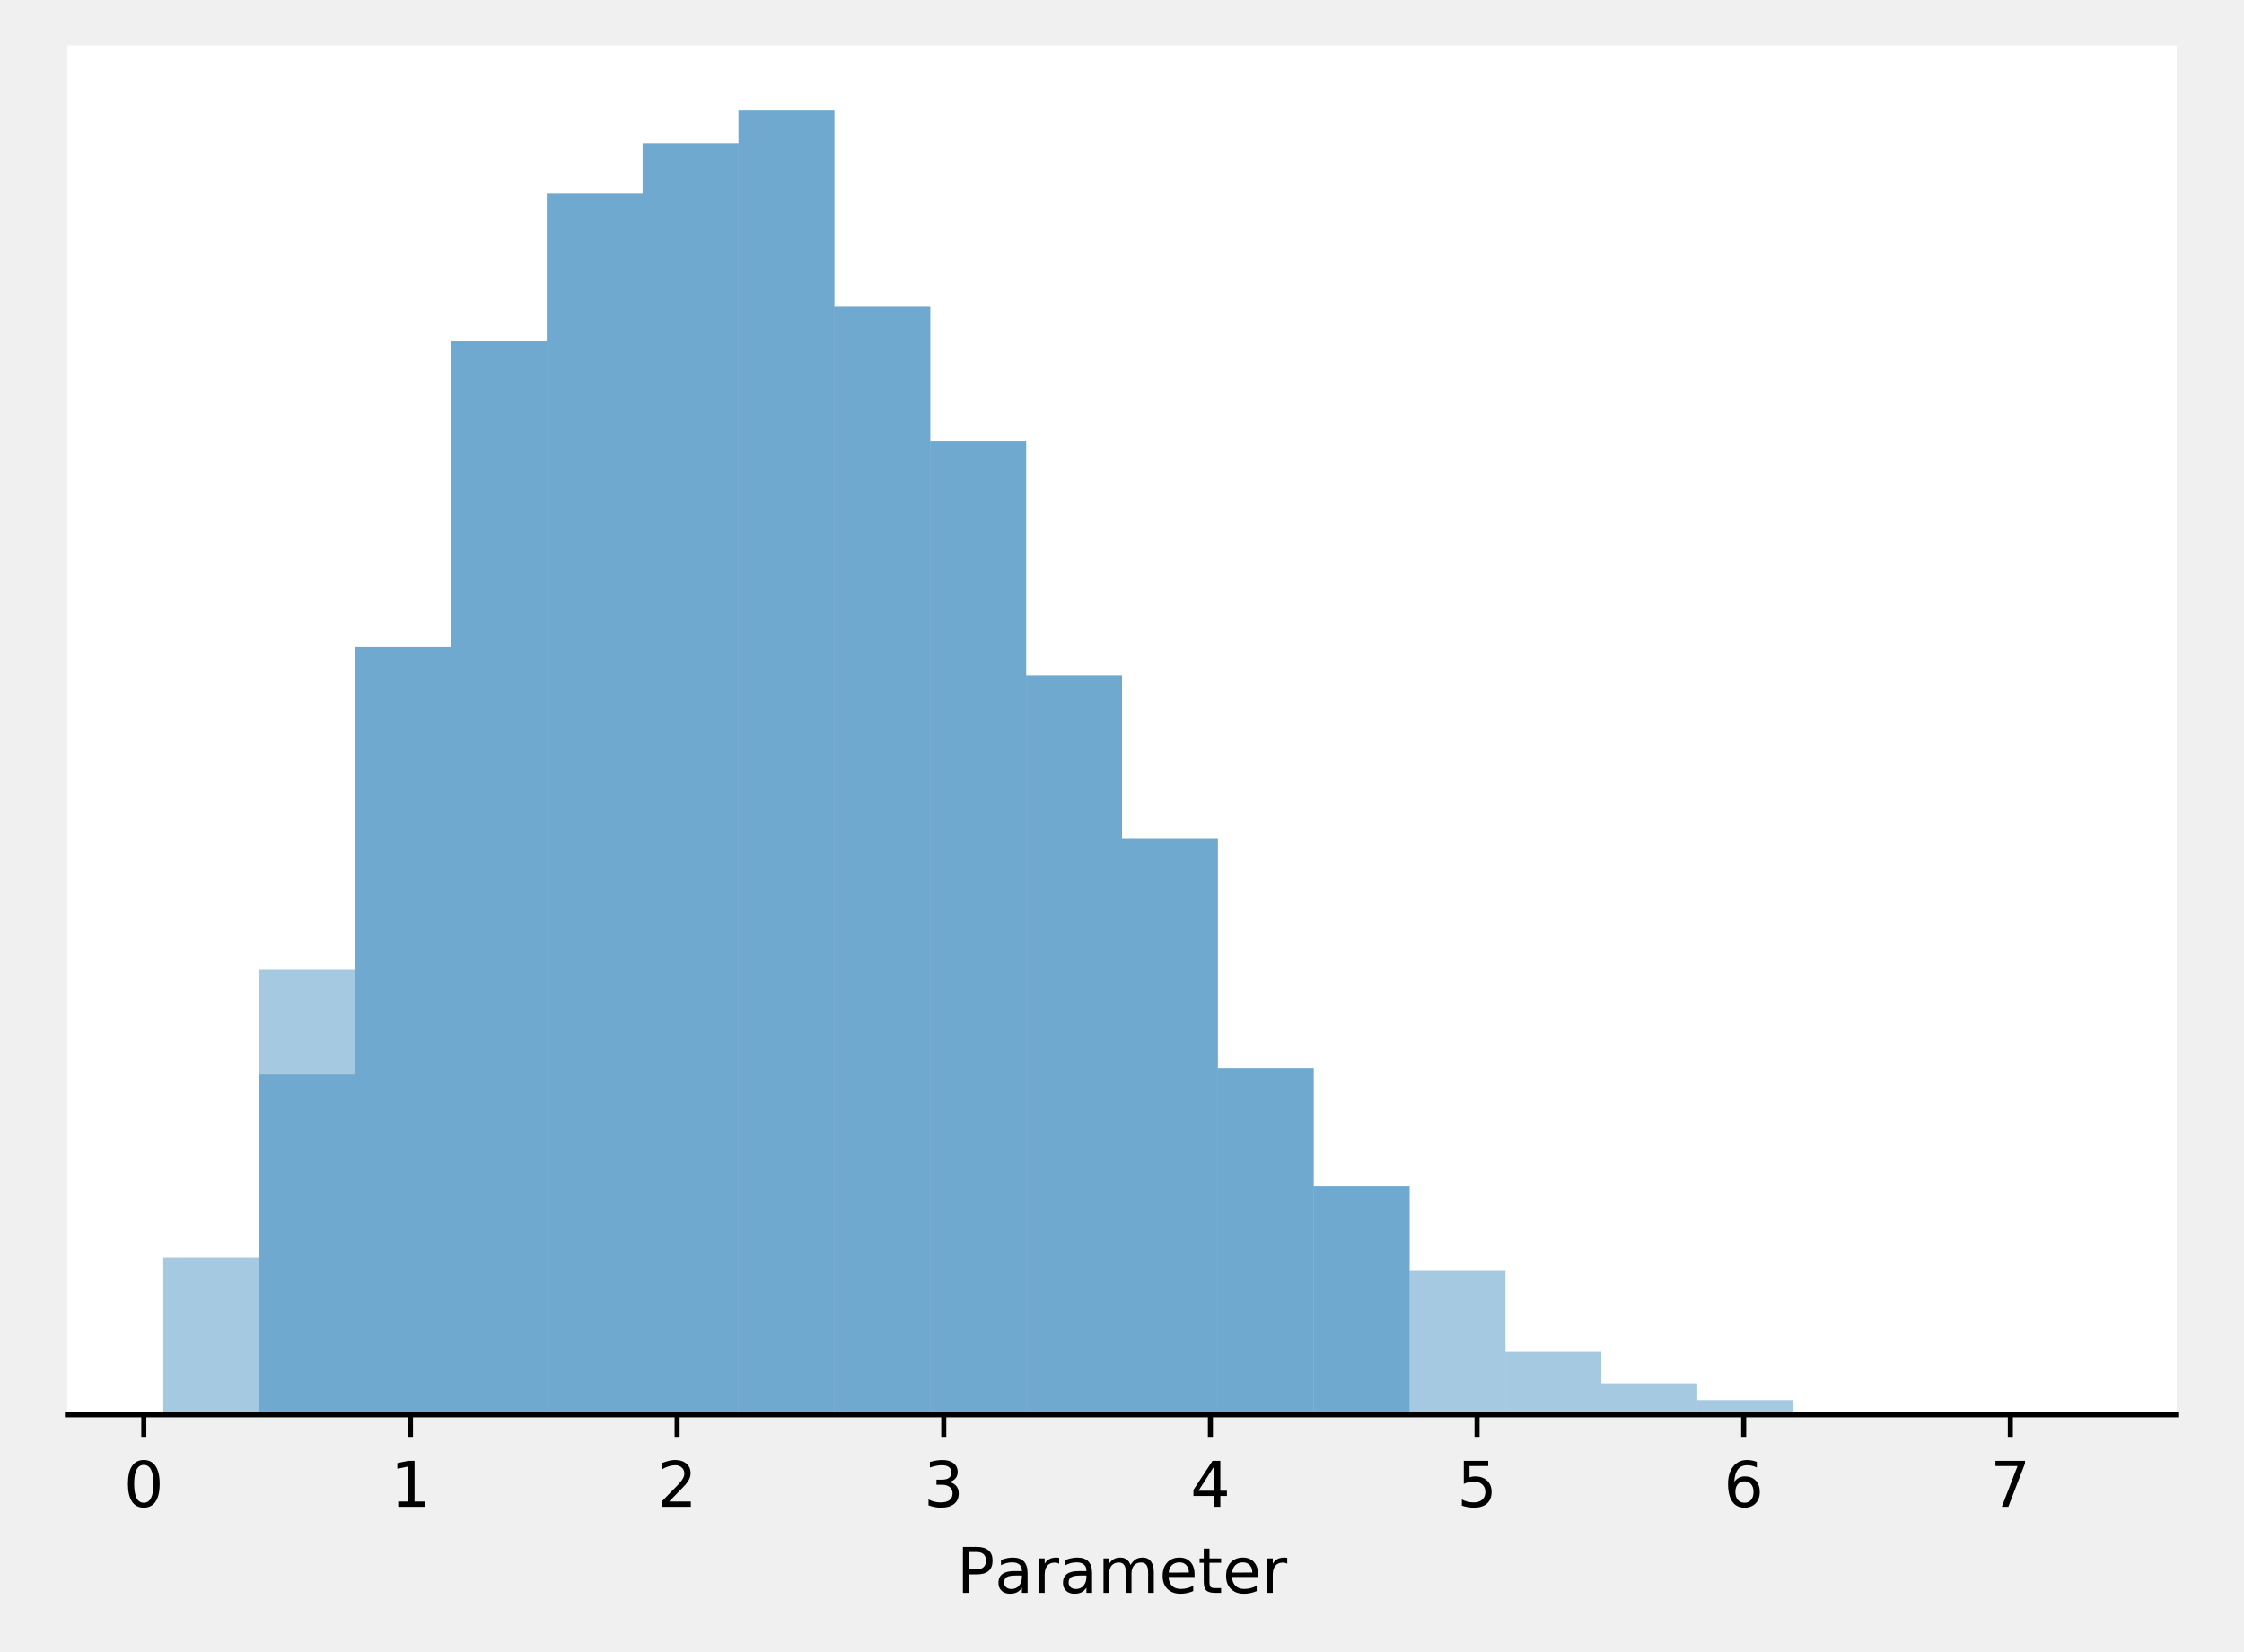
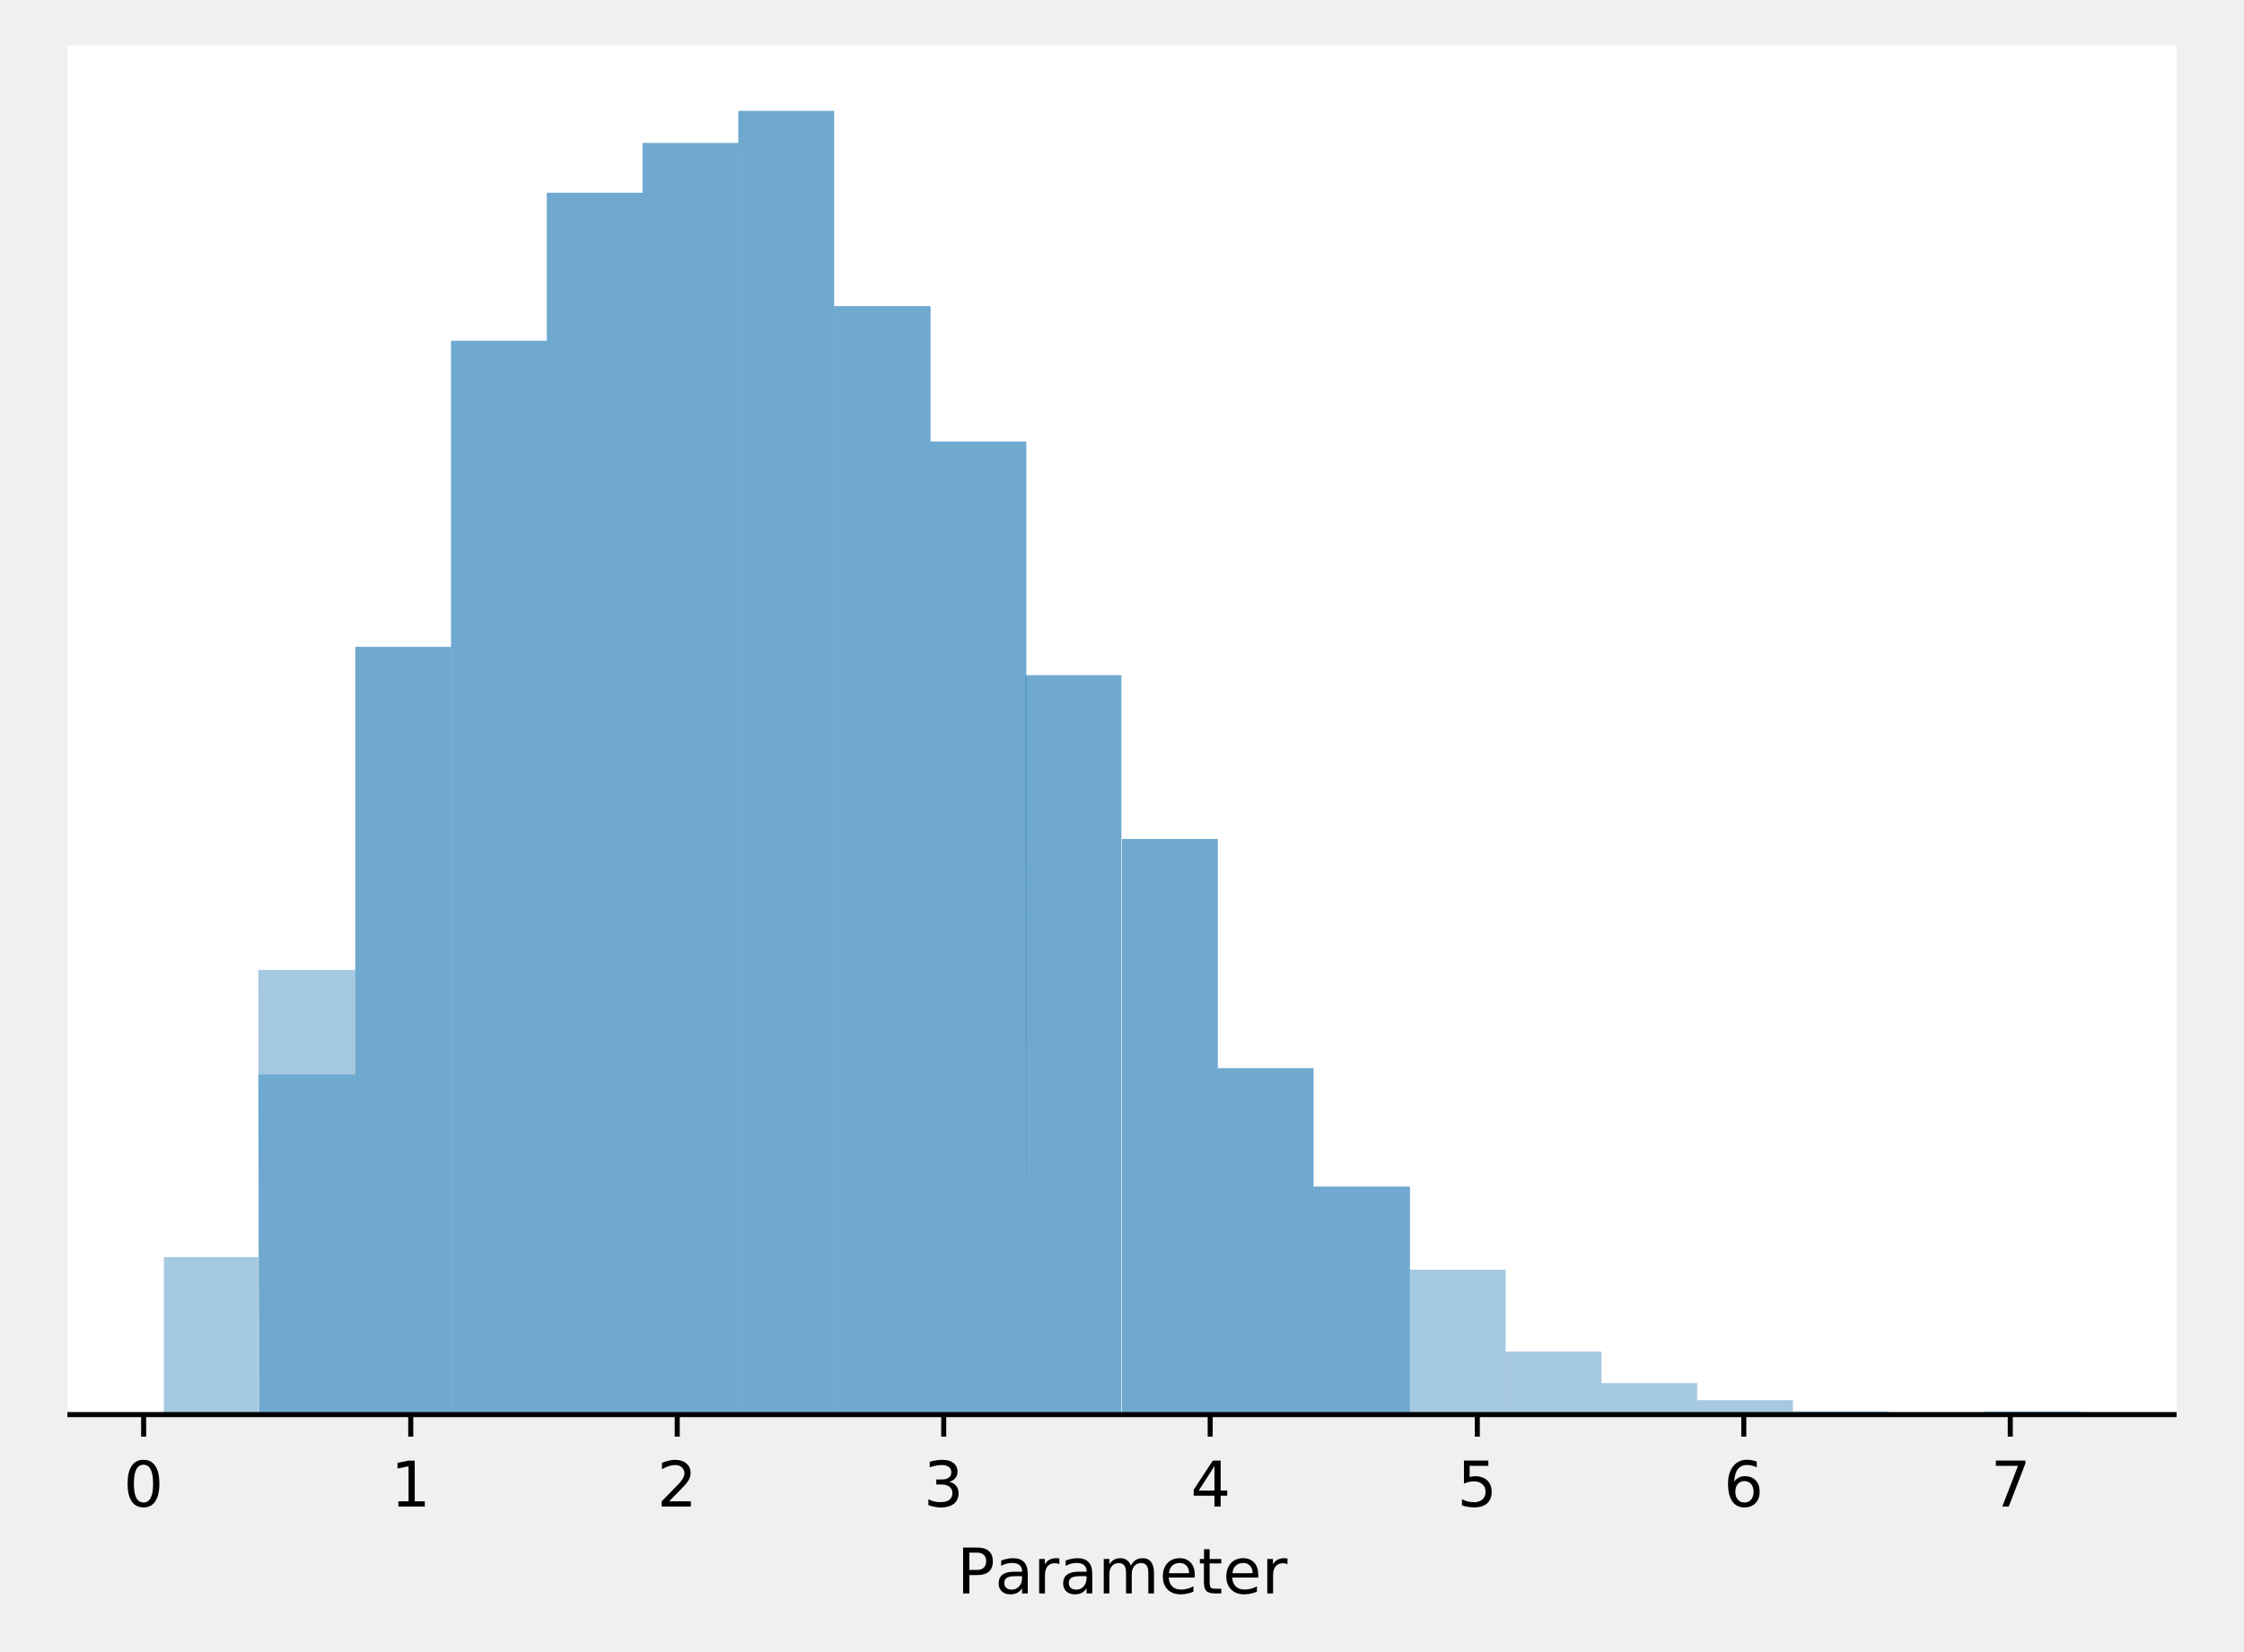
- <svg xmlns="http://www.w3.org/2000/svg" xmlns:xlink="http://www.w3.org/1999/xlink" height="262.196pt" version="1.1" viewBox="0 0 356.2 262.196" width="356.2pt">
+ <svg xmlns="http://www.w3.org/2000/svg" xmlns:xlink="http://www.w3.org/1999/xlink" height="349.6" viewBox="0 0 356.2 262.2" width="474.9">
  <defs>
-     <style type="text/css">
- *{stroke-linecap:butt;stroke-linejoin:round;}
-   </style>
+     <style>*{stroke-linecap:butt;stroke-linejoin:round}</style>
  </defs>
  <g id="figure_1">
-     <g id="patch_1">
-       <path d="M 0 262.196  L 356.2 262.196  L 356.2 0  L 0 0  z " style="fill:none;" />
-     </g>
+     <path d="M0 262.2h356.2V0H0z" fill="none" id="patch_1" />
    <g id="axes_1">
-       <g id="patch_2">
-         <path d="M 10.7 224.64  L 345.5 224.64  L 345.5 7.2  L 10.7 7.2  z " style="fill:#ffffff;" />
-       </g>
-       <g id="patch_3">
-         <path clip-path="url(#p9300ec0593)" d="M 25.918 224.64  L 41.136 224.64  L 41.136 199.69  L 25.918 199.69  z " style="fill:#1f77b4;opacity:0.4;" />
-       </g>
-       <g id="patch_4">
-         <path clip-path="url(#p9300ec0593)" d="M 41.136 224.64  L 56.355 224.64  L 56.355 153.948  L 41.136 153.948  z " style="fill:#1f77b4;opacity:0.4;" />
-       </g>
-       <g id="patch_5">
-         <path clip-path="url(#p9300ec0593)" d="M 56.355 224.64  L 71.573 224.64  L 71.573 102.717  L 56.355 102.717  z " style="fill:#1f77b4;opacity:0.4;" />
-       </g>
-       <g id="patch_6">
-         <path clip-path="url(#p9300ec0593)" d="M 71.573 224.64  L 86.791 224.64  L 86.791 54.148  L 71.573 54.148  z " style="fill:#1f77b4;opacity:0.4;" />
-       </g>
-       <g id="patch_7">
-         <path clip-path="url(#p9300ec0593)" d="M 86.791 224.64  L 102.009 224.64  L 102.009 30.695  L 86.791 30.695  z " style="fill:#1f77b4;opacity:0.4;" />
-       </g>
-       <g id="patch_8">
-         <path clip-path="url(#p9300ec0593)" d="M 102.009 224.64  L 117.227 224.64  L 117.227 22.711  L 102.009 22.711  z " style="fill:#1f77b4;opacity:0.4;" />
-       </g>
-       <g id="patch_9">
-         <path clip-path="url(#p9300ec0593)" d="M 117.227 224.64  L 132.445 224.64  L 132.445 17.554  L 117.227 17.554  z " style="fill:#1f77b4;opacity:0.4;" />
-       </g>
-       <g id="patch_10">
-         <path clip-path="url(#p9300ec0593)" d="M 132.445 224.64  L 147.664 224.64  L 147.664 48.659  L 132.445 48.659  z " style="fill:#1f77b4;opacity:0.4;" />
-       </g>
-       <g id="patch_11">
-         <path clip-path="url(#p9300ec0593)" d="M 147.664 224.64  L 162.882 224.64  L 162.882 70.116  L 147.664 70.116  z " style="fill:#1f77b4;opacity:0.4;" />
-       </g>
-       <g id="patch_12">
-         <path clip-path="url(#p9300ec0593)" d="M 162.882 224.64  L 178.1 224.64  L 178.1 107.208  L 162.882 107.208  z " style="fill:#1f77b4;opacity:0.4;" />
-       </g>
-       <g id="patch_13">
-         <path clip-path="url(#p9300ec0593)" d="M 178.1 224.64  L 193.318 224.64  L 193.318 133.156  L 178.1 133.156  z " style="fill:#1f77b4;opacity:0.4;" />
-       </g>
-       <g id="patch_14">
-         <path clip-path="url(#p9300ec0593)" d="M 193.318 224.64  L 208.536 224.64  L 208.536 169.583  L 193.318 169.583  z " style="fill:#1f77b4;opacity:0.4;" />
-       </g>
-       <g id="patch_15">
-         <path clip-path="url(#p9300ec0593)" d="M 208.536 224.64  L 223.755 224.64  L 223.755 188.379  L 208.536 188.379  z " style="fill:#1f77b4;opacity:0.4;" />
-       </g>
-       <g id="patch_16">
-         <path clip-path="url(#p9300ec0593)" d="M 223.755 224.64  L 238.973 224.64  L 238.973 201.686  L 223.755 201.686  z " style="fill:#1f77b4;opacity:0.4;" />
-       </g>
-       <g id="patch_17">
-         <path clip-path="url(#p9300ec0593)" d="M 238.973 224.64  L 254.191 224.64  L 254.191 214.66  L 238.973 214.66  z " style="fill:#1f77b4;opacity:0.4;" />
-       </g>
-       <g id="patch_18">
-         <path clip-path="url(#p9300ec0593)" d="M 254.191 224.64  L 269.409 224.64  L 269.409 219.65  L 254.191 219.65  z " style="fill:#1f77b4;opacity:0.4;" />
-       </g>
-       <g id="patch_19">
-         <path clip-path="url(#p9300ec0593)" d="M 269.409 224.64  L 284.627 224.64  L 284.627 222.311  L 269.409 222.311  z " style="fill:#1f77b4;opacity:0.4;" />
-       </g>
-       <g id="patch_20">
-         <path clip-path="url(#p9300ec0593)" d="M 284.627 224.64  L 299.845 224.64  L 299.845 224.141  L 284.627 224.141  z " style="fill:#1f77b4;opacity:0.4;" />
-       </g>
-       <g id="patch_21">
-         <path clip-path="url(#p9300ec0593)" d="M 299.845 224.64  L 315.064 224.64  L 315.064 224.307  L 299.845 224.307  z " style="fill:#1f77b4;opacity:0.4;" />
-       </g>
-       <g id="patch_22">
-         <path clip-path="url(#p9300ec0593)" d="M 315.064 224.64  L 330.282 224.64  L 330.282 224.141  L 315.064 224.141  z " style="fill:#1f77b4;opacity:0.4;" />
-       </g>
-       <g id="patch_23">
-         <path clip-path="url(#p9300ec0593)" d="M 25.918 224.64  L 41.136 224.64  L 41.136 224.64  L 25.918 224.64  z " style="fill:#1f77b4;opacity:0.4;" />
-       </g>
-       <g id="patch_24">
-         <path clip-path="url(#p9300ec0593)" d="M 41.136 224.64  L 56.355 224.64  L 56.355 170.581  L 41.136 170.581  z " style="fill:#1f77b4;opacity:0.4;" />
-       </g>
-       <g id="patch_25">
-         <path clip-path="url(#p9300ec0593)" d="M 56.355 224.64  L 71.573 224.64  L 71.573 102.717  L 56.355 102.717  z " style="fill:#1f77b4;opacity:0.4;" />
-       </g>
-       <g id="patch_26">
-         <path clip-path="url(#p9300ec0593)" d="M 71.573 224.64  L 86.791 224.64  L 86.791 54.148  L 71.573 54.148  z " style="fill:#1f77b4;opacity:0.4;" />
-       </g>
-       <g id="patch_27">
-         <path clip-path="url(#p9300ec0593)" d="M 86.791 224.64  L 102.009 224.64  L 102.009 30.695  L 86.791 30.695  z " style="fill:#1f77b4;opacity:0.4;" />
-       </g>
-       <g id="patch_28">
-         <path clip-path="url(#p9300ec0593)" d="M 102.009 224.64  L 117.227 224.64  L 117.227 22.711  L 102.009 22.711  z " style="fill:#1f77b4;opacity:0.4;" />
-       </g>
-       <g id="patch_29">
-         <path clip-path="url(#p9300ec0593)" d="M 117.227 224.64  L 132.445 224.64  L 132.445 17.554  L 117.227 17.554  z " style="fill:#1f77b4;opacity:0.4;" />
-       </g>
-       <g id="patch_30">
-         <path clip-path="url(#p9300ec0593)" d="M 132.445 224.64  L 147.664 224.64  L 147.664 48.659  L 132.445 48.659  z " style="fill:#1f77b4;opacity:0.4;" />
-       </g>
-       <g id="patch_31">
-         <path clip-path="url(#p9300ec0593)" d="M 147.664 224.64  L 162.882 224.64  L 162.882 70.116  L 147.664 70.116  z " style="fill:#1f77b4;opacity:0.4;" />
-       </g>
-       <g id="patch_32">
-         <path clip-path="url(#p9300ec0593)" d="M 162.882 224.64  L 178.1 224.64  L 178.1 107.208  L 162.882 107.208  z " style="fill:#1f77b4;opacity:0.4;" />
-       </g>
-       <g id="patch_33">
-         <path clip-path="url(#p9300ec0593)" d="M 178.1 224.64  L 193.318 224.64  L 193.318 133.156  L 178.1 133.156  z " style="fill:#1f77b4;opacity:0.4;" />
-       </g>
-       <g id="patch_34">
-         <path clip-path="url(#p9300ec0593)" d="M 193.318 224.64  L 208.536 224.64  L 208.536 169.583  L 193.318 169.583  z " style="fill:#1f77b4;opacity:0.4;" />
-       </g>
-       <g id="patch_35">
-         <path clip-path="url(#p9300ec0593)" d="M 208.536 224.64  L 223.755 224.64  L 223.755 188.379  L 208.536 188.379  z " style="fill:#1f77b4;opacity:0.4;" />
-       </g>
-       <g id="patch_36">
-         <path clip-path="url(#p9300ec0593)" d="M 223.755 224.64  L 238.973 224.64  L 238.973 224.64  L 223.755 224.64  z " style="fill:#1f77b4;opacity:0.4;" />
-       </g>
-       <g id="patch_37">
-         <path clip-path="url(#p9300ec0593)" d="M 238.973 224.64  L 254.191 224.64  L 254.191 224.64  L 238.973 224.64  z " style="fill:#1f77b4;opacity:0.4;" />
-       </g>
-       <g id="patch_38">
-         <path clip-path="url(#p9300ec0593)" d="M 254.191 224.64  L 269.409 224.64  L 269.409 224.64  L 254.191 224.64  z " style="fill:#1f77b4;opacity:0.4;" />
-       </g>
-       <g id="patch_39">
-         <path clip-path="url(#p9300ec0593)" d="M 269.409 224.64  L 284.627 224.64  L 284.627 224.64  L 269.409 224.64  z " style="fill:#1f77b4;opacity:0.4;" />
-       </g>
-       <g id="patch_40">
-         <path clip-path="url(#p9300ec0593)" d="M 284.627 224.64  L 299.845 224.64  L 299.845 224.64  L 284.627 224.64  z " style="fill:#1f77b4;opacity:0.4;" />
-       </g>
-       <g id="patch_41">
-         <path clip-path="url(#p9300ec0593)" d="M 299.845 224.64  L 315.064 224.64  L 315.064 224.64  L 299.845 224.64  z " style="fill:#1f77b4;opacity:0.4;" />
-       </g>
-       <g id="patch_42">
-         <path clip-path="url(#p9300ec0593)" d="M 315.064 224.64  L 330.282 224.64  L 330.282 224.64  L 315.064 224.64  z " style="fill:#1f77b4;opacity:0.4;" />
-       </g>
+       <path d="M10.7 224.6h334.8V7.2H10.7z" fill="#fff" id="patch_2" />
+       <path clip-path="url(#p9300ec0593)" d="M26 224.6H41v-25H26z" fill="#1f77b4" opacity=".4" id="patch_3" />
+       <path clip-path="url(#p9300ec0593)" d="M41.1 224.6h15.3V154H41z" fill="#1f77b4" opacity=".4" id="patch_4" />
+       <path clip-path="url(#p9300ec0593)" d="M56.4 224.6h15.2V102.7H56.4z" fill="#1f77b4" opacity=".4" id="patch_5" />
+       <path clip-path="url(#p9300ec0593)" d="M71.6 224.6h15.2V54.1H71.6z" fill="#1f77b4" opacity=".4" id="patch_6" />
+       <path clip-path="url(#p9300ec0593)" d="M86.8 224.6H102v-194H86.8z" fill="#1f77b4" opacity=".4" id="patch_7" />
+       <path clip-path="url(#p9300ec0593)" d="M102 224.6h15.2V22.7H102z" fill="#1f77b4" opacity=".4" id="patch_8" />
+       <path clip-path="url(#p9300ec0593)" d="M117.2 224.6h15.2v-207h-15.2z" fill="#1f77b4" opacity=".4" id="patch_9" />
+       <path clip-path="url(#p9300ec0593)" d="M132.4 224.6h15.3v-176h-15.3z" fill="#1f77b4" opacity=".4" id="patch_10" />
+       <path clip-path="url(#p9300ec0593)" d="M147.7 224.6h15.2V70.1h-15.2z" fill="#1f77b4" opacity=".4" id="patch_11" />
+       <path clip-path="url(#p9300ec0593)" d="M162.9 224.6H178V107.2h-15.2z" fill="#1f77b4" opacity=".4" id="patch_12" />
+       <path clip-path="url(#p9300ec0593)" d="M178.1 224.6h15.2v-91.4h-15.2z" fill="#1f77b4" opacity=".4" id="patch_13" />
+       <path clip-path="url(#p9300ec0593)" d="M193.3 224.6h15.2v-55h-15.2z" fill="#1f77b4" opacity=".4" id="patch_14" />
+       <path clip-path="url(#p9300ec0593)" d="M208.5 224.6h15.3v-36.2h-15.3z" fill="#1f77b4" opacity=".4" id="patch_15" />
+       <path clip-path="url(#p9300ec0593)" d="M223.8 224.6H239v-23h-15.2z" fill="#1f77b4" opacity=".4" id="patch_16" />
+       <path clip-path="url(#p9300ec0593)" d="M239 224.6h15.2v-10H239z" fill="#1f77b4" opacity=".4" id="patch_17" />
+       <path clip-path="url(#p9300ec0593)" d="M254.2 224.6h15.2v-5h-15.2z" fill="#1f77b4" opacity=".4" id="patch_18" />
+       <path clip-path="url(#p9300ec0593)" d="M269.4 224.6h15.2v-2.3h-15.2z" fill="#1f77b4" opacity=".4" id="patch_19" />
+       <path clip-path="url(#p9300ec0593)" d="M284.6 224.6h15.2v-.5h-15.2z" fill="#1f77b4" opacity=".4" id="patch_20" />
+       <path clip-path="url(#p9300ec0593)" d="M299.8 224.6h15.3v-.3h-15.3z" fill="#1f77b4" opacity=".4" id="patch_21" />
+       <path clip-path="url(#p9300ec0593)" d="M315 224.6h15.3v-.5H315z" fill="#1f77b4" opacity=".4" id="patch_22" />
+       <path clip-path="url(#p9300ec0593)" d="M26 224.6H41 26z" fill="#1f77b4" opacity=".4" id="patch_23" />
+       <path clip-path="url(#p9300ec0593)" d="M41.1 224.6h15.3v-54H41z" fill="#1f77b4" opacity=".4" id="patch_24" />
+       <path clip-path="url(#p9300ec0593)" d="M56.4 224.6h15.2V102.7H56.4z" fill="#1f77b4" opacity=".4" id="patch_25" />
+       <path clip-path="url(#p9300ec0593)" d="M71.6 224.6h15.2V54.1H71.6z" fill="#1f77b4" opacity=".4" id="patch_26" />
+       <path clip-path="url(#p9300ec0593)" d="M86.8 224.6H102v-194H86.8z" fill="#1f77b4" opacity=".4" id="patch_27" />
+       <path clip-path="url(#p9300ec0593)" d="M102 224.6h15.2V22.7H102z" fill="#1f77b4" opacity=".4" id="patch_28" />
+       <path clip-path="url(#p9300ec0593)" d="M117.2 224.6h15.2v-207h-15.2z" fill="#1f77b4" opacity=".4" id="patch_29" />
+       <path clip-path="url(#p9300ec0593)" d="M132.4 224.6h15.3v-176h-15.3z" fill="#1f77b4" opacity=".4" id="patch_30" />
+       <path clip-path="url(#p9300ec0593)" d="M147.7 224.6h15.2V70.1h-15.2z" fill="#1f77b4" opacity=".4" id="patch_31" />
+       <path clip-path="url(#p9300ec0593)" d="M162.9 224.6H178V107.2h-15.2z" fill="#1f77b4" opacity=".4" id="patch_32" />
+       <path clip-path="url(#p9300ec0593)" d="M178.1 224.6h15.2v-91.4h-15.2z" fill="#1f77b4" opacity=".4" id="patch_33" />
+       <path clip-path="url(#p9300ec0593)" d="M193.3 224.6h15.2v-55h-15.2z" fill="#1f77b4" opacity=".4" id="patch_34" />
+       <path clip-path="url(#p9300ec0593)" d="M208.5 224.6h15.3v-36.2h-15.3z" fill="#1f77b4" opacity=".4" id="patch_35" />
+       <path clip-path="url(#p9300ec0593)" d="M223.8 224.6H239h-15.2z" fill="#1f77b4" opacity=".4" id="patch_36" />
+       <path clip-path="url(#p9300ec0593)" d="M239 224.6h15.2H239z" fill="#1f77b4" opacity=".4" id="patch_37" />
+       <path clip-path="url(#p9300ec0593)" d="M254.2 224.6h15.2-15.2z" fill="#1f77b4" opacity=".4" id="patch_38" />
+       <path clip-path="url(#p9300ec0593)" d="M269.4 224.6h15.2-15.2z" fill="#1f77b4" opacity=".4" id="patch_39" />
+       <path clip-path="url(#p9300ec0593)" d="M284.6 224.6h15.2-15.2z" fill="#1f77b4" opacity=".4" id="patch_40" />
+       <path clip-path="url(#p9300ec0593)" d="M299.8 224.6h15.3-15.3z" fill="#1f77b4" opacity=".4" id="patch_41" />
+       <path clip-path="url(#p9300ec0593)" d="M315 224.6h15.3H315z" fill="#1f77b4" opacity=".4" id="patch_42" />
      <g id="matplotlib.axis_1">
        <g id="xtick_1">
          <g id="line2d_1">
            <defs>
-               <path d="M 0 0  L 0 3.5  " id="mbf0a4e51b3" style="stroke:#000000;stroke-width:0.8;" />
+               <path d="M0 0v3.5" id="mbf0a4e51b3" stroke="#000" stroke-width=".8" />
            </defs>
-             <g>
-               <use style="stroke:#000000;stroke-width:0.8;" x="22.828" xlink:href="#mbf0a4e51b3" y="224.64" />
-             </g>
+             <use x="22.8" xlink:href="#mbf0a4e51b3" y="224.6" stroke="#000" stroke-width=".8" />
          </g>
          <g id="text_1">
            <defs>
-               <path d="M 31.781 66.406  Q 24.172 66.406 20.328 58.906  Q 16.5 51.422 16.5 36.375  Q 16.5 21.391 20.328 13.891  Q 24.172 6.391 31.781 6.391  Q 39.453 6.391 43.281 13.891  Q 47.125 21.391 47.125 36.375  Q 47.125 51.422 43.281 58.906  Q 39.453 66.406 31.781 66.406  z M 31.781 74.219  Q 44.047 74.219 50.516 64.516  Q 56.984 54.828 56.984 36.375  Q 56.984 17.969 50.516 8.266  Q 44.047 -1.422 31.781 -1.422  Q 19.531 -1.422 13.062 8.266  Q 6.594 17.969 6.594 36.375  Q 6.594 54.828 13.062 64.516  Q 19.531 74.219 31.781 74.219  z " id="DejaVuSans-48" />
+               <path d="M31.8 66.4q-7.6 0-11.5-7.5-3.8-7.5-3.8-22.5t3.8-22.5q3.9-7.5 11.5-7.5 7.7 0 11.5 7.5T47 36.4q0 15-3.8 22.5t-11.5 7.5zm0 7.8q12.2 0 18.7-9.7T57 36.4Q57 18 50.5 8.3 44-1.4 31.8-1.4 19.5-1.4 13 8.3q-6.5 9.7-6.5 28 0 18.5 6.5 28.2 6.4 9.7 18.7 9.7z" id="DejaVuSans-48" />
            </defs>
-             <g transform="translate(19.64666 239.2384)scale(0.1 -0.1)">
-               <use xlink:href="#DejaVuSans-48" />
-             </g>
+             <use xlink:href="#DejaVuSans-48" transform="matrix(.1 0 0 -.1 19.6 239.2)" />
          </g>
        </g>
        <g id="xtick_2">
-           <g id="line2d_2">
-             <g>
-               <use style="stroke:#000000;stroke-width:0.8;" x="65.154" xlink:href="#mbf0a4e51b3" y="224.64" />
-             </g>
-           </g>
+           <use x="65.2" xlink:href="#mbf0a4e51b3" y="224.6" stroke="#000" stroke-width=".8" id="line2d_2" />
          <g id="text_2">
            <defs>
-               <path d="M 12.406 8.297  L 28.516 8.297  L 28.516 63.922  L 10.984 60.406  L 10.984 69.391  L 28.422 72.906  L 38.281 72.906  L 38.281 8.297  L 54.391 8.297  L 54.391 0  L 12.406 0  z " id="DejaVuSans-49" />
+               <path d="M12.4 8.3h16.1v55.6L11 60.4v9l17.4 3.5h9.9V8.3h16V0H12.5z" id="DejaVuSans-49" />
            </defs>
-             <g transform="translate(61.9727 239.2384)scale(0.1 -0.1)">
-               <use xlink:href="#DejaVuSans-49" />
-             </g>
+             <use xlink:href="#DejaVuSans-49" transform="matrix(.1 0 0 -.1 62 239.2)" />
          </g>
        </g>
        <g id="xtick_3">
-           <g id="line2d_3">
-             <g>
-               <use style="stroke:#000000;stroke-width:0.8;" x="107.48" xlink:href="#mbf0a4e51b3" y="224.64" />
-             </g>
-           </g>
+           <use x="107.5" xlink:href="#mbf0a4e51b3" y="224.6" stroke="#000" stroke-width=".8" id="line2d_3" />
          <g id="text_3">
            <defs>
-               <path d="M 19.188 8.297  L 53.609 8.297  L 53.609 0  L 7.328 0  L 7.328 8.297  Q 12.938 14.109 22.625 23.891  Q 32.328 33.688 34.812 36.531  Q 39.547 41.844 41.422 45.531  Q 43.312 49.219 43.312 52.781  Q 43.312 58.594 39.234 62.25  Q 35.156 65.922 28.609 65.922  Q 23.969 65.922 18.812 64.312  Q 13.672 62.703 7.812 59.422  L 7.812 69.391  Q 13.766 71.781 18.938 73  Q 24.125 74.219 28.422 74.219  Q 39.75 74.219 46.484 68.547  Q 53.219 62.891 53.219 53.422  Q 53.219 48.922 51.531 44.891  Q 49.859 40.875 45.406 35.406  Q 44.188 33.984 37.641 27.219  Q 31.109 20.453 19.188 8.297  z " id="DejaVuSans-50" />
+               <path d="M19.2 8.3h34.4V0H7.3v8.3l15.3 15.6q9.7 9.8 12.2 12.6 4.7 5.3 6.6 9 2 3.7 2 7.3 0 5.8-4.2 9.5-4 3.6-10.6 3.6-4.6 0-9.8-1.6-5.1-1.6-11-4.9v10q6 2.4 11.1 3.6 5.2 1.2 9.5 1.2 11.4 0 18-5.7 6.8-5.6 6.8-15 0-4.6-1.7-8.6-1.6-4-6-9.5l-7.9-8.2L19.2 8.3z" id="DejaVuSans-50" />
            </defs>
-             <g transform="translate(104.2987 239.2384)scale(0.1 -0.1)">
-               <use xlink:href="#DejaVuSans-50" />
-             </g>
+             <use xlink:href="#DejaVuSans-50" transform="matrix(.1 0 0 -.1 104.3 239.2)" />
          </g>
        </g>
        <g id="xtick_4">
-           <g id="line2d_4">
-             <g>
-               <use style="stroke:#000000;stroke-width:0.8;" x="149.806" xlink:href="#mbf0a4e51b3" y="224.64" />
-             </g>
-           </g>
+           <use x="149.8" xlink:href="#mbf0a4e51b3" y="224.6" stroke="#000" stroke-width=".8" id="line2d_4" />
          <g id="text_4">
            <defs>
-               <path d="M 40.578 39.312  Q 47.656 37.797 51.625 33  Q 55.609 28.219 55.609 21.188  Q 55.609 10.406 48.188 4.484  Q 40.766 -1.422 27.094 -1.422  Q 22.516 -1.422 17.656 -0.516  Q 12.797 0.391 7.625 2.203  L 7.625 11.719  Q 11.719 9.328 16.594 8.109  Q 21.484 6.891 26.812 6.891  Q 36.078 6.891 40.938 10.547  Q 45.797 14.203 45.797 21.188  Q 45.797 27.641 41.281 31.266  Q 36.766 34.906 28.719 34.906  L 20.219 34.906  L 20.219 43.016  L 29.109 43.016  Q 36.375 43.016 40.234 45.922  Q 44.094 48.828 44.094 54.297  Q 44.094 59.906 40.109 62.906  Q 36.141 65.922 28.719 65.922  Q 24.656 65.922 20.016 65.031  Q 15.375 64.156 9.812 62.312  L 9.812 71.094  Q 15.438 72.656 20.344 73.438  Q 25.25 74.219 29.594 74.219  Q 40.828 74.219 47.359 69.109  Q 53.906 64.016 53.906 55.328  Q 53.906 49.266 50.438 45.094  Q 46.969 40.922 40.578 39.312  z " id="DejaVuSans-51" />
+               <path d="M40.6 39.3q7-1.5 11-6.3t4-11.8q0-10.8-7.4-16.7-7.4-6-21.1-6-4.6 0-9.4 1-4.9.9-10 2.7v9.5q4-2.4 8.9-3.6Q21.5 7 26.8 7q9.3 0 14.1 3.6 4.9 3.7 4.9 10.7 0 6.4-4.5 10Q36.8 35 28.7 35h-8.5V43h9q7.2 0 11 3 3.9 2.8 3.9 8.3 0 5.6-4 8.6t-11.4 3q-4 0-8.7-.9-4.6-.8-10.2-2.7v8.8q5.6 1.6 10.5 2.3 5 .8 9.3.8 11.2 0 17.8-5 6.5-5.2 6.5-13.9 0-6-3.5-10.2-3.4-4.2-9.8-5.8z" id="DejaVuSans-51" />
            </defs>
-             <g transform="translate(146.6248 239.2384)scale(0.1 -0.1)">
-               <use xlink:href="#DejaVuSans-51" />
-             </g>
+             <use xlink:href="#DejaVuSans-51" transform="matrix(.1 0 0 -.1 146.6 239.2)" />
          </g>
        </g>
        <g id="xtick_5">
-           <g id="line2d_5">
-             <g>
-               <use style="stroke:#000000;stroke-width:0.8;" x="192.132" xlink:href="#mbf0a4e51b3" y="224.64" />
-             </g>
-           </g>
+           <use x="192.1" xlink:href="#mbf0a4e51b3" y="224.6" stroke="#000" stroke-width=".8" id="line2d_5" />
          <g id="text_5">
            <defs>
-               <path d="M 37.797 64.312  L 12.891 25.391  L 37.797 25.391  z M 35.203 72.906  L 47.609 72.906  L 47.609 25.391  L 58.016 25.391  L 58.016 17.188  L 47.609 17.188  L 47.609 0  L 37.797 0  L 37.797 17.188  L 4.891 17.188  L 4.891 26.703  z " id="DejaVuSans-52" />
+               <path d="M37.8 64.3l-25-39h25zM35.2 73h12.4V25.4H58v-8.2H47.6V0h-9.8v17.2h-33v9.5z" id="DejaVuSans-52" />
            </defs>
-             <g transform="translate(188.9508 239.2384)scale(0.1 -0.1)">
-               <use xlink:href="#DejaVuSans-52" />
-             </g>
+             <use xlink:href="#DejaVuSans-52" transform="matrix(.1 0 0 -.1 189 239.2)" />
          </g>
        </g>
        <g id="xtick_6">
-           <g id="line2d_6">
-             <g>
-               <use style="stroke:#000000;stroke-width:0.8;" x="234.458" xlink:href="#mbf0a4e51b3" y="224.64" />
-             </g>
-           </g>
+           <use x="234.5" xlink:href="#mbf0a4e51b3" y="224.6" stroke="#000" stroke-width=".8" id="line2d_6" />
          <g id="text_6">
            <defs>
-               <path d="M 10.797 72.906  L 49.516 72.906  L 49.516 64.594  L 19.828 64.594  L 19.828 46.734  Q 21.969 47.469 24.109 47.828  Q 26.266 48.188 28.422 48.188  Q 40.625 48.188 47.75 41.5  Q 54.891 34.812 54.891 23.391  Q 54.891 11.625 47.562 5.094  Q 40.234 -1.422 26.906 -1.422  Q 22.312 -1.422 17.547 -0.641  Q 12.797 0.141 7.719 1.703  L 7.719 11.625  Q 12.109 9.234 16.797 8.062  Q 21.484 6.891 26.703 6.891  Q 35.156 6.891 40.078 11.328  Q 45.016 15.766 45.016 23.391  Q 45.016 31 40.078 35.438  Q 35.156 39.891 26.703 39.891  Q 22.75 39.891 18.812 39.016  Q 14.891 38.141 10.797 36.281  z " id="DejaVuSans-53" />
+               <path d="M10.8 73h38.7v-8.4H19.8V46.7q2.2.8 4.3 1.1 2.2.4 4.3.4 12.2 0 19.4-6.7 7-6.7 7-18.1 0-11.8-7.2-18.3-7.4-6.5-20.7-6.5-4.6 0-9.4.8-4.7.7-9.8 2.3v10q4.4-2.5 9.1-3.6 4.7-1.2 9.9-1.2 8.5 0 13.4 4.4 5 4.5 5 12 0 7.7-5 12.1Q35 40 26.7 40q-4 0-7.9-.9-4-.9-8-2.7z" id="DejaVuSans-53" />
            </defs>
-             <g transform="translate(231.2769 239.2384)scale(0.1 -0.1)">
-               <use xlink:href="#DejaVuSans-53" />
-             </g>
+             <use xlink:href="#DejaVuSans-53" transform="matrix(.1 0 0 -.1 231.3 239.2)" />
          </g>
        </g>
        <g id="xtick_7">
-           <g id="line2d_7">
-             <g>
-               <use style="stroke:#000000;stroke-width:0.8;" x="276.784" xlink:href="#mbf0a4e51b3" y="224.64" />
-             </g>
-           </g>
+           <use x="276.8" xlink:href="#mbf0a4e51b3" y="224.6" stroke="#000" stroke-width=".8" id="line2d_7" />
          <g id="text_7">
            <defs>
-               <path d="M 33.016 40.375  Q 26.375 40.375 22.484 35.828  Q 18.609 31.297 18.609 23.391  Q 18.609 15.531 22.484 10.953  Q 26.375 6.391 33.016 6.391  Q 39.656 6.391 43.531 10.953  Q 47.406 15.531 47.406 23.391  Q 47.406 31.297 43.531 35.828  Q 39.656 40.375 33.016 40.375  z M 52.594 71.297  L 52.594 62.312  Q 48.875 64.062 45.094 64.984  Q 41.312 65.922 37.594 65.922  Q 27.828 65.922 22.672 59.328  Q 17.531 52.734 16.797 39.406  Q 19.672 43.656 24.016 45.922  Q 28.375 48.188 33.594 48.188  Q 44.578 48.188 50.953 41.516  Q 57.328 34.859 57.328 23.391  Q 57.328 12.156 50.688 5.359  Q 44.047 -1.422 33.016 -1.422  Q 20.359 -1.422 13.672 8.266  Q 6.984 17.969 6.984 36.375  Q 6.984 53.656 15.188 63.938  Q 23.391 74.219 37.203 74.219  Q 40.922 74.219 44.703 73.484  Q 48.484 72.75 52.594 71.297  z " id="DejaVuSans-54" />
+               <path d="M33 40.4q-6.6 0-10.5-4.6-3.9-4.5-3.9-12.4T22.5 11Q26.4 6.4 33 6.4q6.7 0 10.5 4.6 4 4.5 4 12.4t-4 12.4q-3.8 4.6-10.5 4.6zm19.6 30.9v-9Q48.9 64.1 45 65q-3.8 1-7.5 1-9.8 0-15-6.7-5-6.6-5.8-19.9 2.9 4.3 7.2 6.5 4.4 2.3 9.6 2.3 11 0 17.4-6.7 6.3-6.6 6.3-18.1 0-11.2-6.6-18Q44-1.4 33-1.4q-12.6 0-19.3 9.7Q7 18 7 36.3 7 53.8 15.2 64q8.2 10.3 22 10.3 3.7 0 7.5-.7 3.8-.8 7.9-2.2z" id="DejaVuSans-54" />
            </defs>
-             <g transform="translate(273.6029 239.2384)scale(0.1 -0.1)">
-               <use xlink:href="#DejaVuSans-54" />
-             </g>
+             <use xlink:href="#DejaVuSans-54" transform="matrix(.1 0 0 -.1 273.6 239.2)" />
          </g>
        </g>
        <g id="xtick_8">
-           <g id="line2d_8">
-             <g>
-               <use style="stroke:#000000;stroke-width:0.8;" x="319.11" xlink:href="#mbf0a4e51b3" y="224.64" />
-             </g>
-           </g>
+           <use x="319.1" xlink:href="#mbf0a4e51b3" y="224.6" stroke="#000" stroke-width=".8" id="line2d_8" />
          <g id="text_8">
            <defs>
-               <path d="M 8.203 72.906  L 55.078 72.906  L 55.078 68.703  L 28.609 0  L 18.312 0  L 43.219 64.594  L 8.203 64.594  z " id="DejaVuSans-55" />
+               <path d="M8.2 73h46.9v-4.3L28.6 0H18.3l25 64.6H8.1z" id="DejaVuSans-55" />
            </defs>
-             <g transform="translate(315.9289 239.2384)scale(0.1 -0.1)">
-               <use xlink:href="#DejaVuSans-55" />
-             </g>
+             <use xlink:href="#DejaVuSans-55" transform="matrix(.1 0 0 -.1 316 239.2)" />
          </g>
        </g>
        <g id="text_9">
          <defs>
-             <path d="M 19.672 64.797  L 19.672 37.406  L 32.078 37.406  Q 38.969 37.406 42.719 40.969  Q 46.484 44.531 46.484 51.125  Q 46.484 57.672 42.719 61.234  Q 38.969 64.797 32.078 64.797  z M 9.812 72.906  L 32.078 72.906  Q 44.344 72.906 50.609 67.359  Q 56.891 61.812 56.891 51.125  Q 56.891 40.328 50.609 34.812  Q 44.344 29.297 32.078 29.297  L 19.672 29.297  L 19.672 0  L 9.812 0  z " id="DejaVuSans-80" />
-             <path d="M 34.281 27.484  Q 23.391 27.484 19.188 25  Q 14.984 22.516 14.984 16.5  Q 14.984 11.719 18.141 8.906  Q 21.297 6.109 26.703 6.109  Q 34.188 6.109 38.703 11.406  Q 43.219 16.703 43.219 25.484  L 43.219 27.484  z M 52.203 31.203  L 52.203 0  L 43.219 0  L 43.219 8.297  Q 40.141 3.328 35.547 0.953  Q 30.953 -1.422 24.312 -1.422  Q 15.922 -1.422 10.953 3.297  Q 6 8.016 6 15.922  Q 6 25.141 12.172 29.828  Q 18.359 34.516 30.609 34.516  L 43.219 34.516  L 43.219 35.406  Q 43.219 41.609 39.141 45  Q 35.062 48.391 27.688 48.391  Q 23 48.391 18.547 47.266  Q 14.109 46.141 10.016 43.891  L 10.016 52.203  Q 14.938 54.109 19.578 55.047  Q 24.219 56 28.609 56  Q 40.484 56 46.344 49.844  Q 52.203 43.703 52.203 31.203  z " id="DejaVuSans-97" />
-             <path d="M 41.109 46.297  Q 39.594 47.172 37.812 47.578  Q 36.031 48 33.891 48  Q 26.266 48 22.188 43.047  Q 18.109 38.094 18.109 28.812  L 18.109 0  L 9.078 0  L 9.078 54.688  L 18.109 54.688  L 18.109 46.188  Q 20.953 51.172 25.484 53.578  Q 30.031 56 36.531 56  Q 37.453 56 38.578 55.875  Q 39.703 55.766 41.062 55.516  z " id="DejaVuSans-114" />
-             <path d="M 52 44.188  Q 55.375 50.25 60.062 53.125  Q 64.75 56 71.094 56  Q 79.641 56 84.281 50.016  Q 88.922 44.047 88.922 33.016  L 88.922 0  L 79.891 0  L 79.891 32.719  Q 79.891 40.578 77.094 44.375  Q 74.312 48.188 68.609 48.188  Q 61.625 48.188 57.562 43.547  Q 53.516 38.922 53.516 30.906  L 53.516 0  L 44.484 0  L 44.484 32.719  Q 44.484 40.625 41.703 44.406  Q 38.922 48.188 33.109 48.188  Q 26.219 48.188 22.156 43.531  Q 18.109 38.875 18.109 30.906  L 18.109 0  L 9.078 0  L 9.078 54.688  L 18.109 54.688  L 18.109 46.188  Q 21.188 51.219 25.484 53.609  Q 29.781 56 35.688 56  Q 41.656 56 45.828 52.969  Q 50 49.953 52 44.188  z " id="DejaVuSans-109" />
-             <path d="M 56.203 29.594  L 56.203 25.203  L 14.891 25.203  Q 15.484 15.922 20.484 11.062  Q 25.484 6.203 34.422 6.203  Q 39.594 6.203 44.453 7.469  Q 49.312 8.734 54.109 11.281  L 54.109 2.781  Q 49.266 0.734 44.188 -0.344  Q 39.109 -1.422 33.891 -1.422  Q 20.797 -1.422 13.156 6.188  Q 5.516 13.812 5.516 26.812  Q 5.516 40.234 12.766 48.109  Q 20.016 56 32.328 56  Q 43.359 56 49.781 48.891  Q 56.203 41.797 56.203 29.594  z M 47.219 32.234  Q 47.125 39.594 43.094 43.984  Q 39.062 48.391 32.422 48.391  Q 24.906 48.391 20.391 44.141  Q 15.875 39.891 15.188 32.172  z " id="DejaVuSans-101" />
-             <path d="M 18.312 70.219  L 18.312 54.688  L 36.812 54.688  L 36.812 47.703  L 18.312 47.703  L 18.312 18.016  Q 18.312 11.328 20.141 9.422  Q 21.969 7.516 27.594 7.516  L 36.812 7.516  L 36.812 0  L 27.594 0  Q 17.188 0 13.234 3.875  Q 9.281 7.766 9.281 18.016  L 9.281 47.703  L 2.688 47.703  L 2.688 54.688  L 9.281 54.688  L 9.281 70.219  z " id="DejaVuSans-116" />
+             <path d="M19.7 64.8V37.4H32q6.9 0 10.6 3.6 3.8 3.5 3.8 10.1t-3.8 10.1q-3.7 3.6-10.6 3.6zm-9.9 8.1h22.3q12.2 0 18.5-5.5Q57 61.8 57 51q0-10.8-6.3-16.3t-18.5-5.5H19.7V0H9.8z" id="DejaVuSans-80" />
+             <path d="M34.3 27.5q-11 0-15.1-2.5-4.2-2.5-4.2-8.5 0-4.8 3.1-7.6 3.2-2.8 8.6-2.8 7.5 0 12 5.3t4.5 14v2zm17.9 3.7V0h-9v8.3q-3-5-7.7-7.3Q31-1.4 24.3-1.4 16-1.4 11 3.3 6 8 6 15.9q0 9.2 6.2 14 6.2 4.6 18.4 4.6h12.6v1q0 6.1-4 9.5-4.1 3.4-11.5 3.4-4.7 0-9.2-1.1-4.4-1.2-8.5-3.4v8.3q5 2 9.6 2.8 4.6 1 9 1 11.9 0 17.7-6.2 5.9-6.1 5.9-18.6z" id="DejaVuSans-97" />
+             <path d="M41.1 46.3q-1.5.9-3.3 1.3-1.8.4-4 .4-7.5 0-11.6-5-4-5-4-14.2V0H9v54.7h9v-8.5q2.9 5 7.4 7.4Q30 56 36.5 56l2-.1 2.6-.4z" id="DejaVuSans-114" />
+             <path d="M52 44.2q3.4 6 8 9Q64.9 56 71 56q8.6 0 13.3-6 4.6-6 4.6-17V0h-9v32.7q0 7.9-2.8 11.7-2.8 3.8-8.5 3.8-7 0-11-4.7-4-4.6-4-12.6V0h-9.1v32.7q0 8-2.8 11.7-2.8 3.8-8.6 3.8-6.9 0-11-4.7-4-4.6-4-12.6V0h-9v54.7h9v-8.5q3 5 7.4 7.4Q29.8 56 35.7 56q6 0 10.1-3 4.2-3 6.2-8.8z" id="DejaVuSans-109" />
+             <path d="M56.2 29.6v-4.4H14.9q.6-9.3 5.6-14.1 5-4.9 14-4.9 5 0 10 1.3 4.8 1.2 9.6 3.8V2.8q-4.8-2-10-3.1-5-1.1-10.2-1.1-13.1 0-20.7 7.6-7.7 7.6-7.7 20.6 0 13.4 7.3 21.3Q20 56 32.3 56q11 0 17.5-7.1 6.4-7.1 6.4-19.3zm-9 2.6q0 7.4-4.1 11.8-4 4.4-10.7 4.4-7.5 0-12-4.3-4.5-4.2-5.2-12z" id="DejaVuSans-101" />
+             <path d="M18.3 70.2V54.7h18.5v-7H18.3V18q0-6.7 1.8-8.6 1.9-1.9 7.5-1.9h9.2V0h-9.2Q17.2 0 13.2 3.9T9.2 18v29.7H2.8v7h6.6v15.5z" id="DejaVuSans-116" />
          </defs>
-           <g transform="translate(151.8656 252.9166)scale(0.1 -0.1)">
+           <g transform="matrix(.1 0 0 -.1 151.9 253)">
            <use xlink:href="#DejaVuSans-80" />
-             <use x="60.24" xlink:href="#DejaVuSans-97" />
-             <use x="121.52" xlink:href="#DejaVuSans-114" />
-             <use x="162.633" xlink:href="#DejaVuSans-97" />
-             <use x="223.912" xlink:href="#DejaVuSans-109" />
-             <use x="321.324" xlink:href="#DejaVuSans-101" />
-             <use x="382.848" xlink:href="#DejaVuSans-116" />
-             <use x="422.057" xlink:href="#DejaVuSans-101" />
-             <use x="483.58" xlink:href="#DejaVuSans-114" />
+             <use x="60.2" xlink:href="#DejaVuSans-97" />
+             <use x="121.5" xlink:href="#DejaVuSans-114" />
+             <use x="162.6" xlink:href="#DejaVuSans-97" />
+             <use x="223.9" xlink:href="#DejaVuSans-109" />
+             <use x="321.3" xlink:href="#DejaVuSans-101" />
+             <use x="382.8" xlink:href="#DejaVuSans-116" />
+             <use x="422.1" xlink:href="#DejaVuSans-101" />
+             <use x="483.6" xlink:href="#DejaVuSans-114" />
          </g>
        </g>
      </g>
-       <g id="patch_43">
-         <path d="M 10.7 224.64  L 345.5 224.64  " style="fill:none;stroke:#000000;stroke-linecap:square;stroke-linejoin:miter;stroke-width:0.8;" />
-       </g>
+       <path d="M10.7 224.6h334.8" fill="none" stroke="#000" stroke-linecap="square" stroke-width=".8" id="patch_43" />
    </g>
  </g>
  <defs>
    <clipPath id="p9300ec0593">
-       <rect height="217.44" width="334.8" x="10.7" y="7.2" />
+       <path d="M10.7 7.2h334.8v217.4H10.7z" />
    </clipPath>
  </defs>
</svg>
